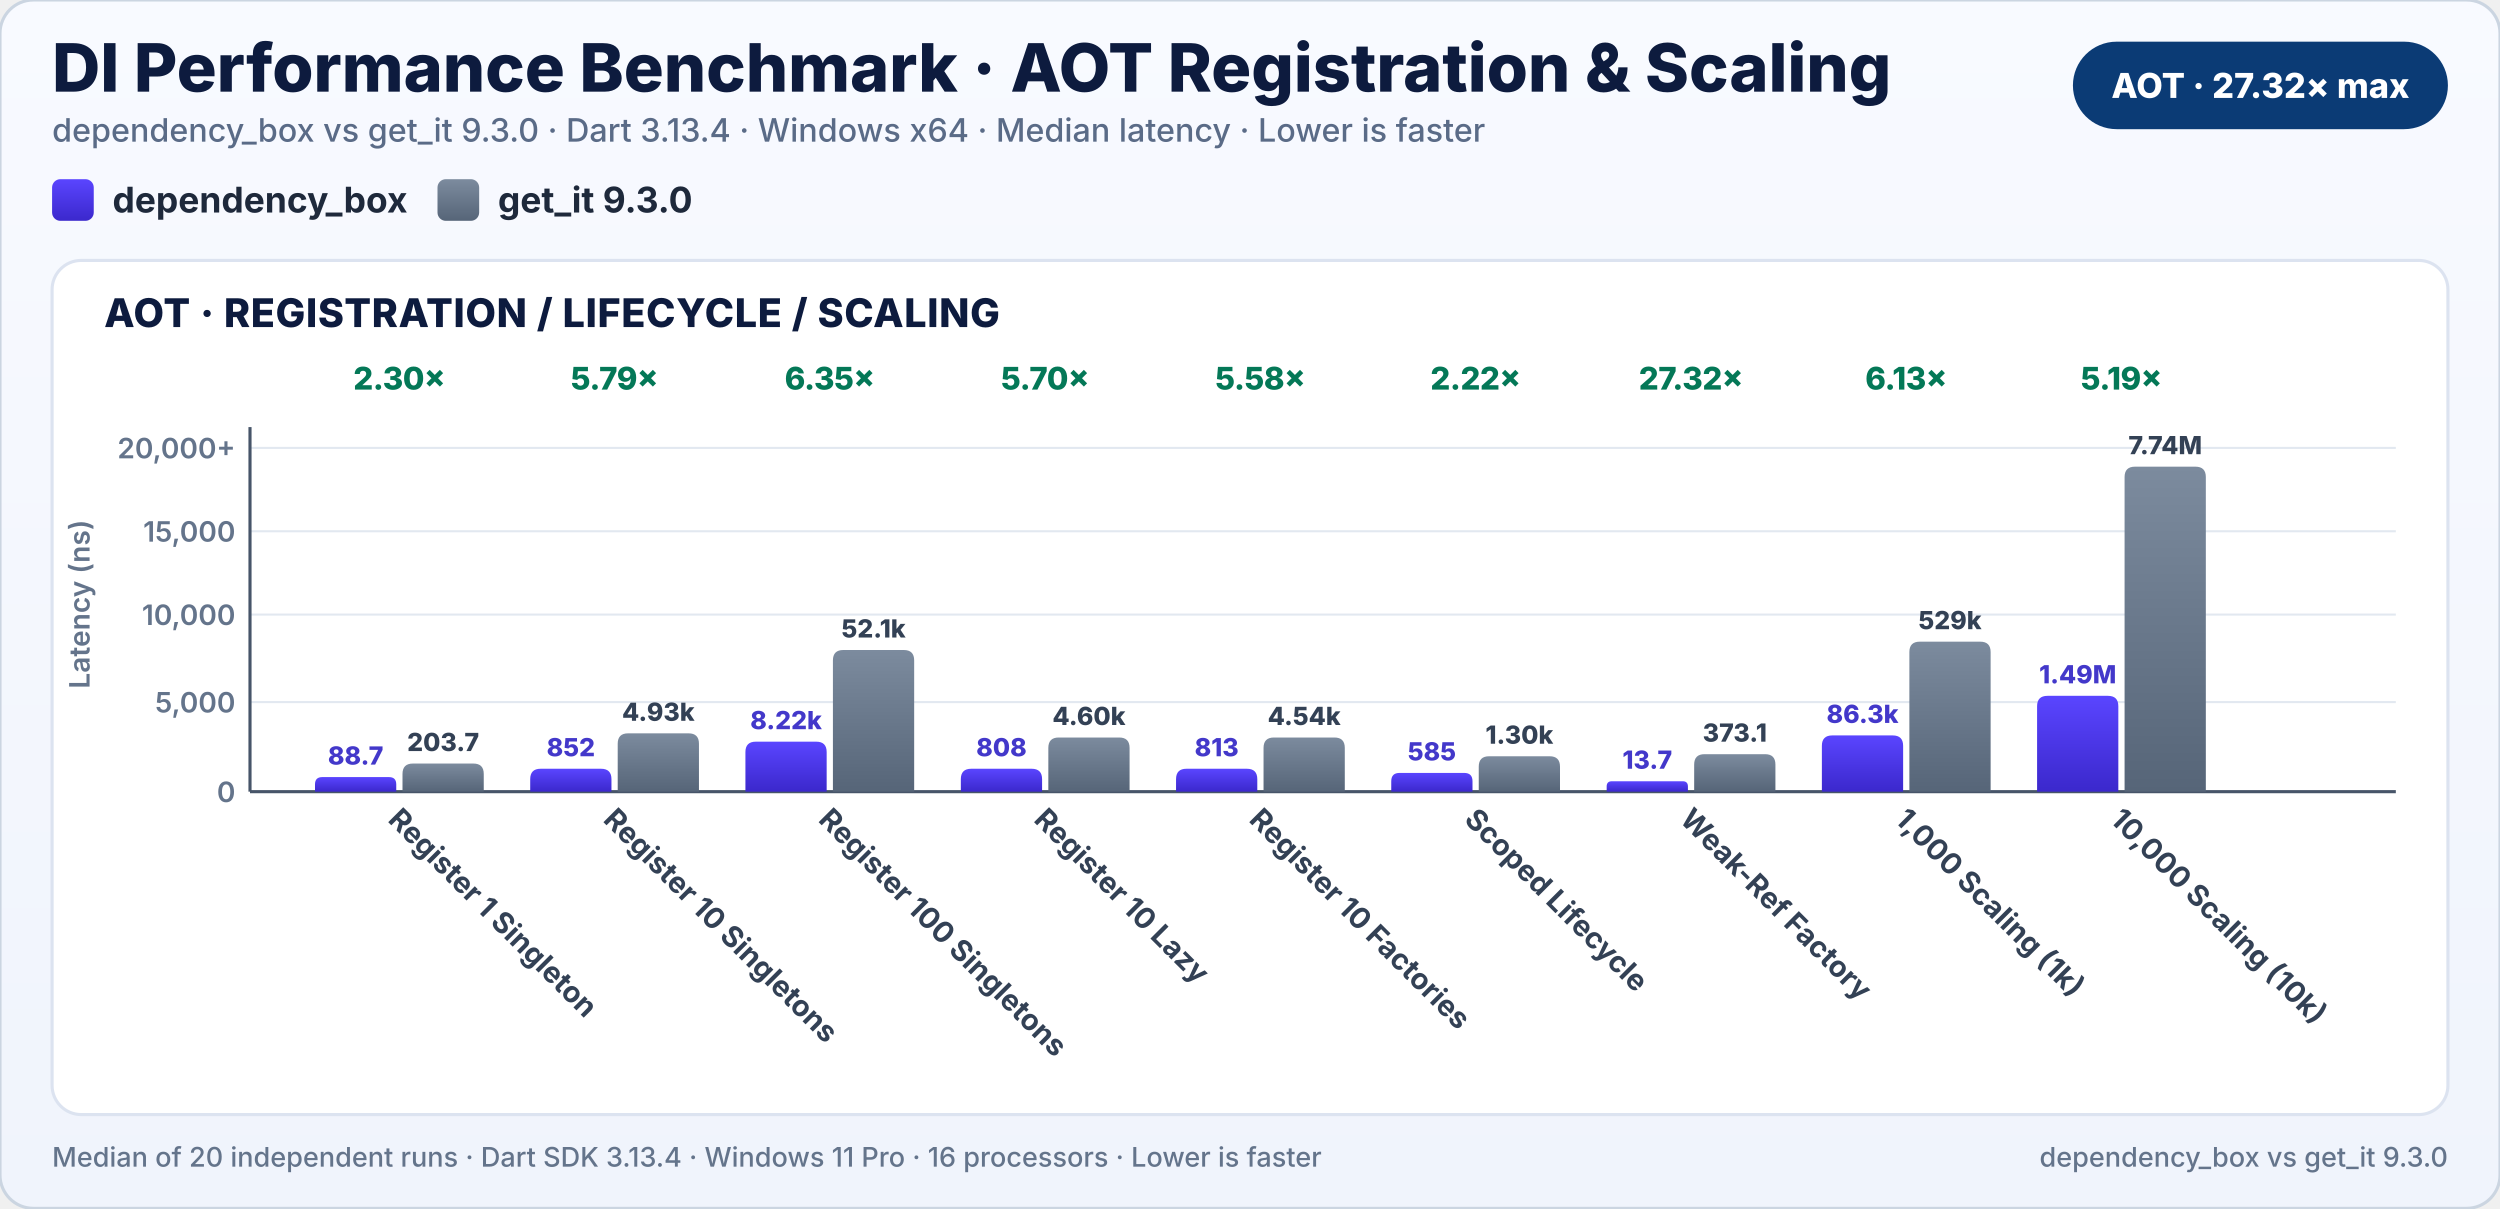
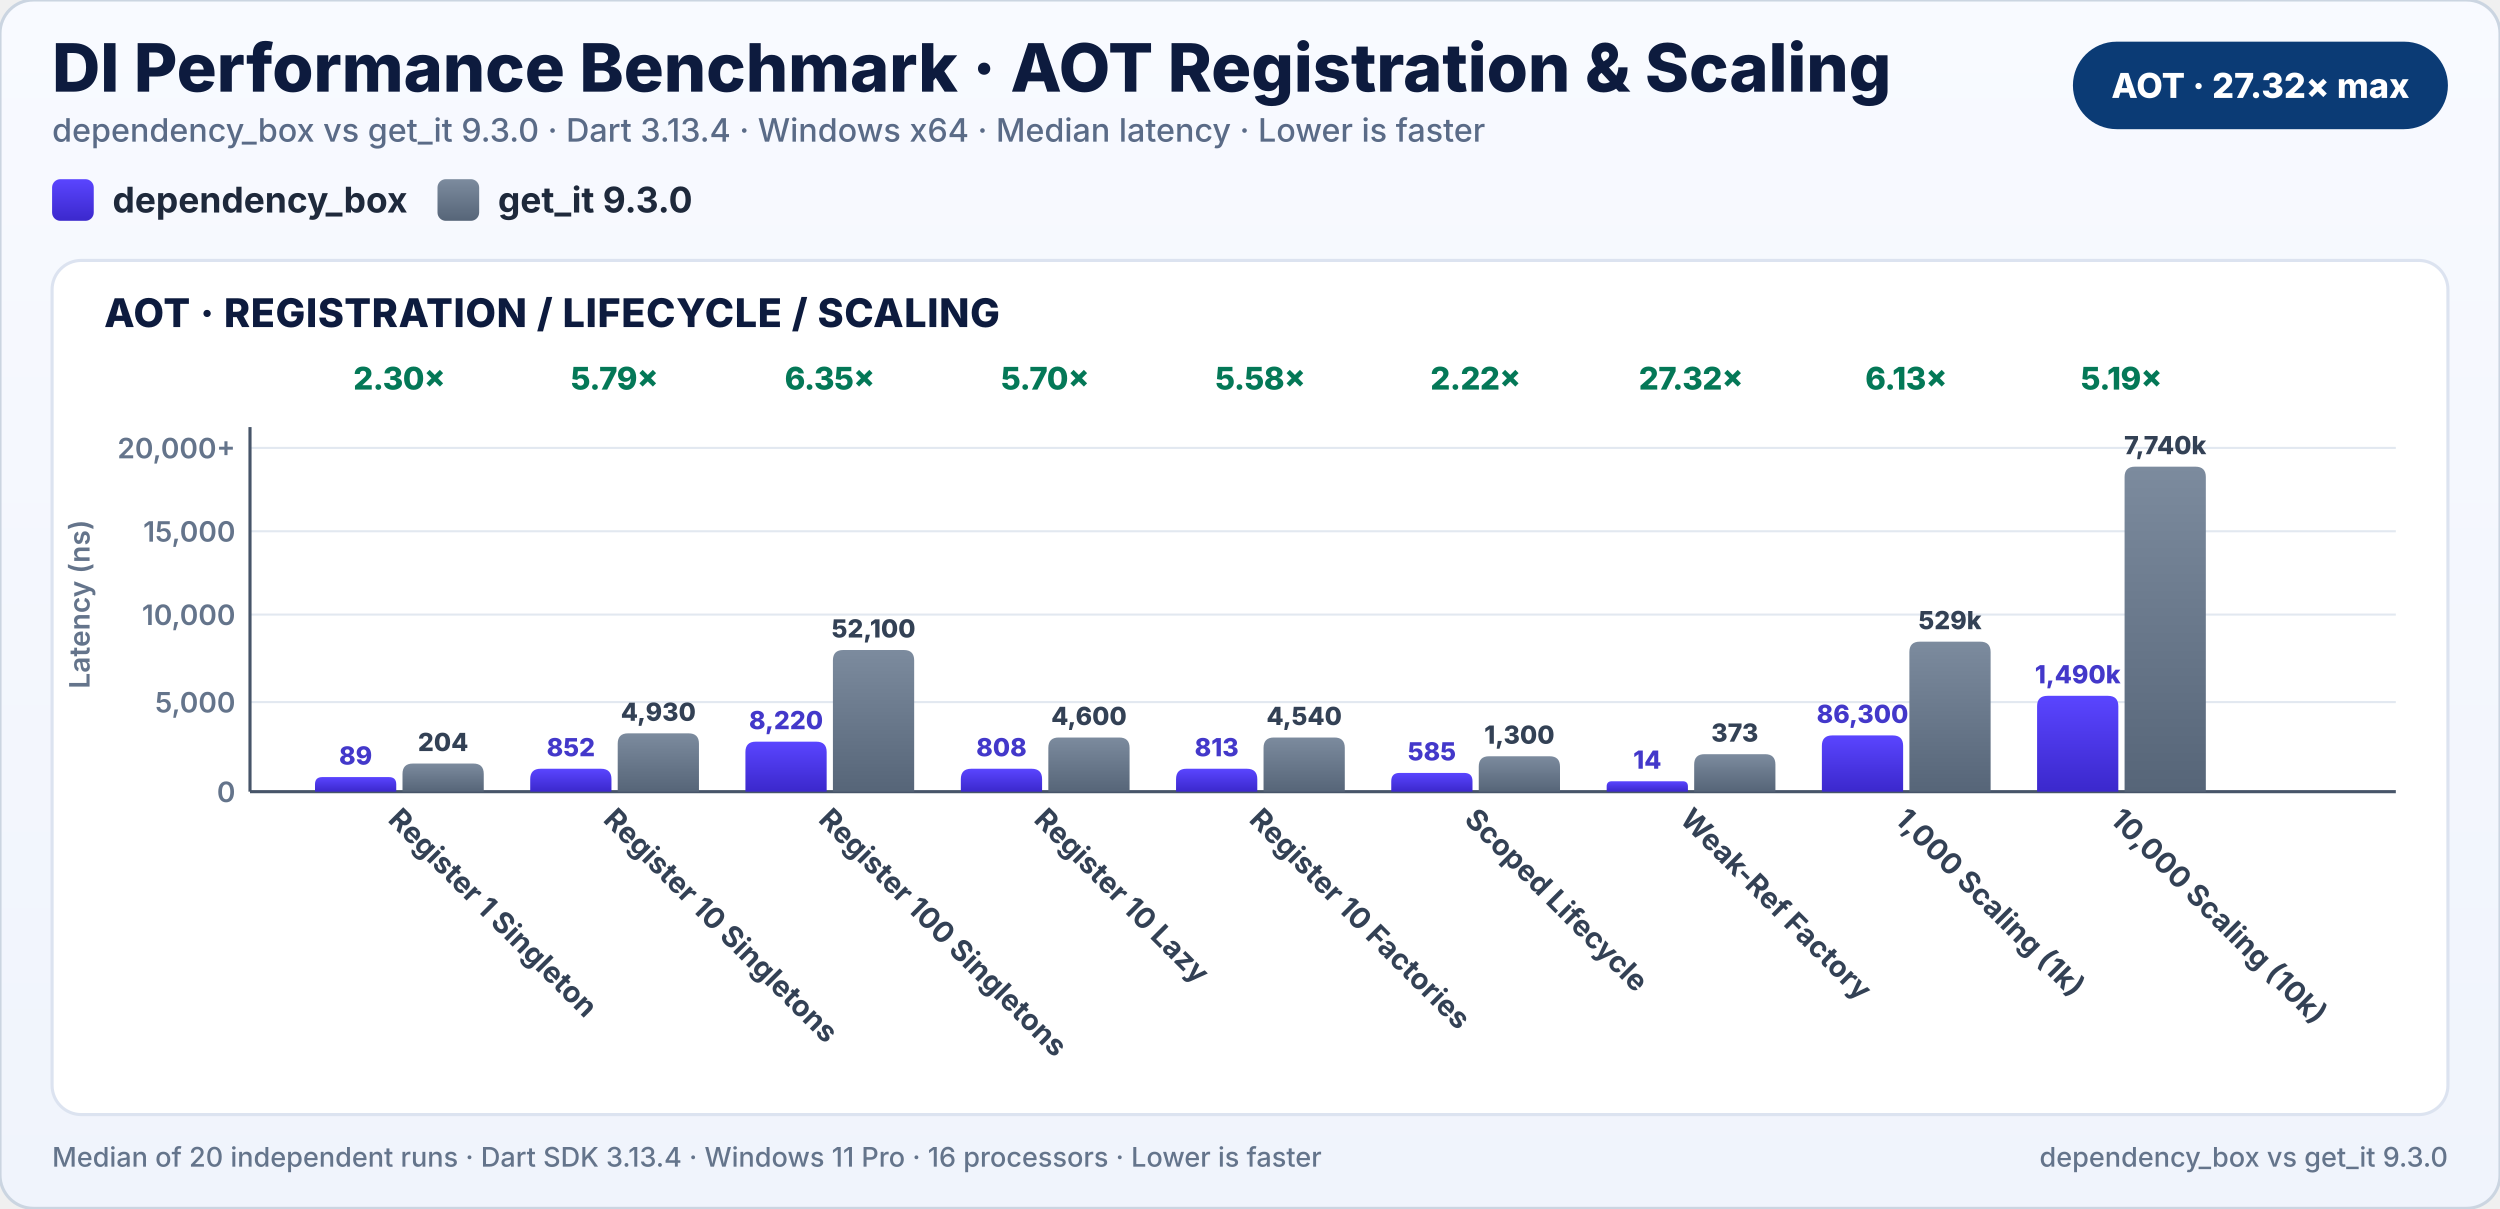
<svg xmlns="http://www.w3.org/2000/svg" viewBox="0 0 1200 580" width="100%" height="100%" font-family="Inter, -apple-system, BlinkMacSystemFont, 'Segoe UI', Roboto, sans-serif">
  <defs>
    <linearGradient id="bgGrad" x1="0" y1="0" x2="0" y2="1">
      <stop offset="0%" stop-color="#f8faff" />
      <stop offset="100%" stop-color="#f0f4fc" />
    </linearGradient>
    <linearGradient id="purpleBar" x1="0" y1="0" x2="0" y2="1">
      <stop offset="0%" stop-color="#5a45ff" />
      <stop offset="100%" stop-color="#3b28cc" />
    </linearGradient>
    <linearGradient id="greyBar" x1="0" y1="0" x2="0" y2="1">
      <stop offset="0%" stop-color="#7c8b9e" />
      <stop offset="100%" stop-color="#566578" />
    </linearGradient>
    <style>
      .title { font-size: 32px; font-weight: 800; fill: #0d1b3e; }
      .subtitle { font-size: 15.5px; fill: #5a6b87; font-weight: 500; }
      .legend-text { font-size: 17px; font-weight: 700; fill: #1e293b; }
      .panel { fill: #ffffff; stroke: #dce3f0; stroke-width: 1.5; rx: 14; }
      .panel-title { font-size: 19px; font-weight: 800; fill: #0d1b3e; letter-spacing: 0.3px; }
      .axis-label { font-size: 13.5px; fill: #64748b; font-weight: 600; }
      .grid-line { stroke: #e2e8f0; stroke-width: 1; }
      .axis-line { stroke: #475569; stroke-width: 1.5; }
      .speedup-text { font-size: 15px; font-weight: 800; fill: #047857; text-anchor: middle; letter-spacing: -0.2px; }
      /* Numbers above bars decreased by 10% from 13.5px to 12px */
      .val-purple { font-size: 12px; font-weight: 800; fill: #4338ca; text-anchor: middle; }
      .val-grey { font-size: 12px; font-weight: 800; fill: #334155; text-anchor: middle; }
      .cat-label { font-size: 14px; font-weight: 700; fill: #334155; text-anchor: start; }
      .card { fill: #f4f7fd; stroke: #dce3f0; stroke-width: 1.5; rx: 14; }
      .card-title { font-size: 16px; font-weight: 800; fill: #0d1b3e; }
      .card-sub { font-size: 13px; fill: #475569; font-weight: 500; }
      .big-metric-jit { font-size: 34px; font-weight: 800; fill: #4f39f6; }
      .big-metric-aot { font-size: 34px; font-weight: 800; fill: #0353a4; }
      .mid-metric { font-size: 20px; font-weight: 800; }
      .footer { font-size: 13px; fill: #64748b; font-weight: 500; }
    </style>
  </defs>
  <rect width="1200" height="580" rx="16" fill="url(#bgGrad)" stroke="#cbd5e1" stroke-width="1.5" />
  <text x="25" y="44" class="title">DI Performance Benchmark · AOT Registration &amp; Scaling</text>
  <text x="25" y="68" class="subtitle">dependency_box vs get_it 9.3.0  ·  Dart 3.13.4  ·  Windows x64  ·  Median latency  ·  Lower is faster</text>
  <rect x="995" y="20" width="180" height="42" rx="21" fill="#0b3b75" />
  <text x="1085" y="47" fill="#ffffff" font-size="16.5" font-weight="800" text-anchor="middle">AOT · 27.32× max</text>
  <rect x="25" y="86" width="20" height="20" rx="4" fill="url(#purpleBar)" />
  <text x="54" y="102" class="legend-text">dependency_box</text>
  <rect x="210" y="86" width="20" height="20" rx="4" fill="url(#greyBar)" />
  <text x="239" y="102" class="legend-text">get_it 9.3.0</text>
  <g transform="translate(25, 125)">
    <rect width="1150" height="410" class="panel" />
    <text x="25" y="32" class="panel-title">AOT · REGISTRATION / LIFECYCLE / SCALING</text>
    <text x="166.7" y="62" class="speedup-text">2.30×</text>
    <text x="270.0" y="62" class="speedup-text">5.79×</text>
    <text x="373.3" y="62" class="speedup-text">6.35×</text>
    <text x="476.7" y="62" class="speedup-text">5.70×</text>
    <text x="580.0" y="62" class="speedup-text">5.58×</text>
    <text x="683.3" y="62" class="speedup-text">2.22×</text>
    <text x="786.7" y="62" class="speedup-text">27.32×</text>
    <text x="890.0" y="62" class="speedup-text">6.13×</text>
    <text x="993.3" y="62" class="speedup-text">5.19×</text>
    <text x="-165" y="18" transform="rotate(-90)" class="axis-label" text-anchor="middle">Latency (ns)</text>
    <text x="88" y="95" class="axis-label" text-anchor="end">20,000+</text>
    <line x1="95" y1="90" x2="1125" y2="90" class="grid-line" />
    <text x="88" y="135" class="axis-label" text-anchor="end">15,000</text>
    <line x1="95" y1="130" x2="1125" y2="130" class="grid-line" />
    <text x="88" y="175" class="axis-label" text-anchor="end">10,000</text>
    <line x1="95" y1="170" x2="1125" y2="170" class="grid-line" />
    <text x="88" y="217" class="axis-label" text-anchor="end">5,000</text>
    <line x1="95" y1="212" x2="1125" y2="212" class="grid-line" />
    <text x="88" y="260" class="axis-label" text-anchor="end">0</text>
    <line x1="95" y1="80" x2="95" y2="255" class="axis-line" />
    <line x1="95" y1="255" x2="1125" y2="255" class="axis-line" />
    <path d="M 126.2,255 V 251.5 Q 126.2,248.0 129.7,248.0 H 161.7 Q 165.2,248.0 165.2,251.5 V 255 Z" fill="url(#purpleBar)" />
-     <text x="145.7" y="242.0" class="val-purple">88.7</text>
+     <text x="145.7" y="242.0" class="val-purple">89</text>
    <path d="M 168.2,255 V 246.5 Q 168.2,241.5 173.2,241.5 H 202.2 Q 207.2,241.5 207.2,246.5 V 255 Z" fill="url(#greyBar)" />
-     <text x="187.7" y="235.5" class="val-grey">203.7</text>
+     <text x="187.7" y="235.5" class="val-grey">204</text>
    <text x="160.7" y="269" transform="rotate(45 160.7,269)" class="cat-label">Register 1 Singleton</text>
    <path d="M 229.5,255 V 249.0 Q 229.5,244.0 234.5,244.0 H 263.5 Q 268.5,244.0 268.5,249.0 V 255 Z" fill="url(#purpleBar)" />
    <text x="249.0" y="238.0" class="val-purple">852</text>
    <path d="M 271.5,255 V 232.0 Q 271.5,227.0 276.5,227.0 H 305.5 Q 310.5,227.0 310.5,232.0 V 255 Z" fill="url(#greyBar)" />
-     <text x="291.0" y="221.0" class="val-grey">4.93k</text>
+     <text x="291.0" y="221.0" class="val-grey">4,930</text>
    <text x="264.0" y="269" transform="rotate(45 264.0,269)" class="cat-label">Register 10 Singletons</text>
    <path d="M 332.8,255 V 236.0 Q 332.8,231.0 337.8,231.0 H 366.8 Q 371.8,231.0 371.8,236.0 V 255 Z" fill="url(#purpleBar)" />
-     <text x="352.3" y="225.0" class="val-purple">8.22k</text>
+     <text x="352.3" y="225.0" class="val-purple">8,220</text>
    <path d="M 374.8,255 V 192.0 Q 374.8,187.0 379.8,187.0 H 408.8 Q 413.8,187.0 413.8,192.0 V 255 Z" fill="url(#greyBar)" />
-     <text x="394.3" y="181.0" class="val-grey">52.1k</text>
+     <text x="394.3" y="181.0" class="val-grey">52,100</text>
    <text x="367.3" y="269" transform="rotate(45 367.3,269)" class="cat-label">Register 100 Singletons</text>
    <path d="M 436.2,255 V 249.0 Q 436.2,244.0 441.2,244.0 H 470.2 Q 475.2,244.0 475.2,249.0 V 255 Z" fill="url(#purpleBar)" />
    <text x="455.7" y="238.0" class="val-purple">808</text>
    <path d="M 478.2,255 V 234.0 Q 478.2,229.0 483.2,229.0 H 512.2 Q 517.2,229.0 517.2,234.0 V 255 Z" fill="url(#greyBar)" />
-     <text x="497.7" y="223.0" class="val-grey">4.60k</text>
+     <text x="497.7" y="223.0" class="val-grey">4,600</text>
    <text x="470.7" y="269" transform="rotate(45 470.7,269)" class="cat-label">Register 10 Lazy</text>
    <path d="M 539.5,255 V 249.0 Q 539.5,244.0 544.5,244.0 H 573.5 Q 578.5,244.0 578.5,249.0 V 255 Z" fill="url(#purpleBar)" />
    <text x="559.0" y="238.0" class="val-purple">813</text>
    <path d="M 581.5,255 V 234.0 Q 581.5,229.0 586.5,229.0 H 615.5 Q 620.5,229.0 620.5,234.0 V 255 Z" fill="url(#greyBar)" />
-     <text x="601.0" y="223.0" class="val-grey">4.54k</text>
+     <text x="601.0" y="223.0" class="val-grey">4,540</text>
    <text x="574.0" y="269" transform="rotate(45 574.0,269)" class="cat-label">Register 10 Factories</text>
    <path d="M 642.8,255 V 250.0 Q 642.8,246.0 646.8,246.0 H 677.8 Q 681.8,246.0 681.8,250.0 V 255 Z" fill="url(#purpleBar)" />
    <text x="662.3" y="240.0" class="val-purple">585</text>
    <path d="M 684.8,255 V 243.0 Q 684.8,238.0 689.8,238.0 H 718.8 Q 723.8,238.0 723.8,243.0 V 255 Z" fill="url(#greyBar)" />
-     <text x="704.3" y="232.0" class="val-grey">1.30k</text>
+     <text x="704.3" y="232.0" class="val-grey">1,300</text>
    <text x="677.3" y="269" transform="rotate(45 677.3,269)" class="cat-label">Scoped Lifecycle</text>
    <path d="M 746.2,255 V 252.5 Q 746.2,250.0 748.7,250.0 H 782.7 Q 785.2,250.0 785.2,252.5 V 255 Z" fill="url(#purpleBar)" />
-     <text x="765.7" y="244.0" class="val-purple">13.7</text>
+     <text x="765.7" y="244.0" class="val-purple">14</text>
    <path d="M 788.2,255 V 242.0 Q 788.2,237.0 793.2,237.0 H 822.2 Q 827.2,237.0 827.2,242.0 V 255 Z" fill="url(#greyBar)" />
-     <text x="807.7" y="231.0" class="val-grey">373.1</text>
+     <text x="807.7" y="231.0" class="val-grey">373</text>
    <text x="780.7" y="269" transform="rotate(45 780.7,269)" class="cat-label">Weak-Ref Factory</text>
    <path d="M 849.5,255 V 233.0 Q 849.5,228.0 854.5,228.0 H 883.5 Q 888.5,228.0 888.5,233.0 V 255 Z" fill="url(#purpleBar)" />
-     <text x="869.0" y="222.0" class="val-purple">86.3k</text>
+     <text x="869.0" y="222.0" class="val-purple">86,300</text>
    <path d="M 891.5,255 V 188.0 Q 891.5,183.0 896.5,183.0 H 925.5 Q 930.5,183.0 930.5,188.0 V 255 Z" fill="url(#greyBar)" />
    <text x="911.0" y="177.0" class="val-grey">529k</text>
    <text x="884.0" y="269" transform="rotate(45 884.0,269)" class="cat-label">1,000 Scaling (1k)</text>
    <path d="M 952.8,255 V 214.0 Q 952.8,209.0 957.8,209.0 H 986.8 Q 991.8,209.0 991.8,214.0 V 255 Z" fill="url(#purpleBar)" />
-     <text x="972.3" y="203.0" class="val-purple">1.49M</text>
+     <text x="972.3" y="203.0" class="val-purple">1,490k</text>
    <path d="M 994.8,255 V 104.0 Q 994.8,99.0 999.8,99.0 H 1028.8 Q 1033.8,99.0 1033.8,104.0 V 255 Z" fill="url(#greyBar)" />
-     <text x="1014.3" y="93.0" class="val-grey">7.74M</text>
+     <text x="1014.3" y="93.0" class="val-grey">7,740k</text>
    <text x="987.3" y="269" transform="rotate(45 987.3,269)" class="cat-label">10,000 Scaling (10k)</text>
  </g>
  <text x="25" y="560" class="footer">Median of 20 independent runs  ·  Dart SDK 3.13.4  ·  Windows 11 Pro  ·  16 processors  ·  Lower is faster</text>
  <text x="1175" y="560" class="footer" text-anchor="end">dependency_box vs get_it 9.3.0</text>
</svg>
